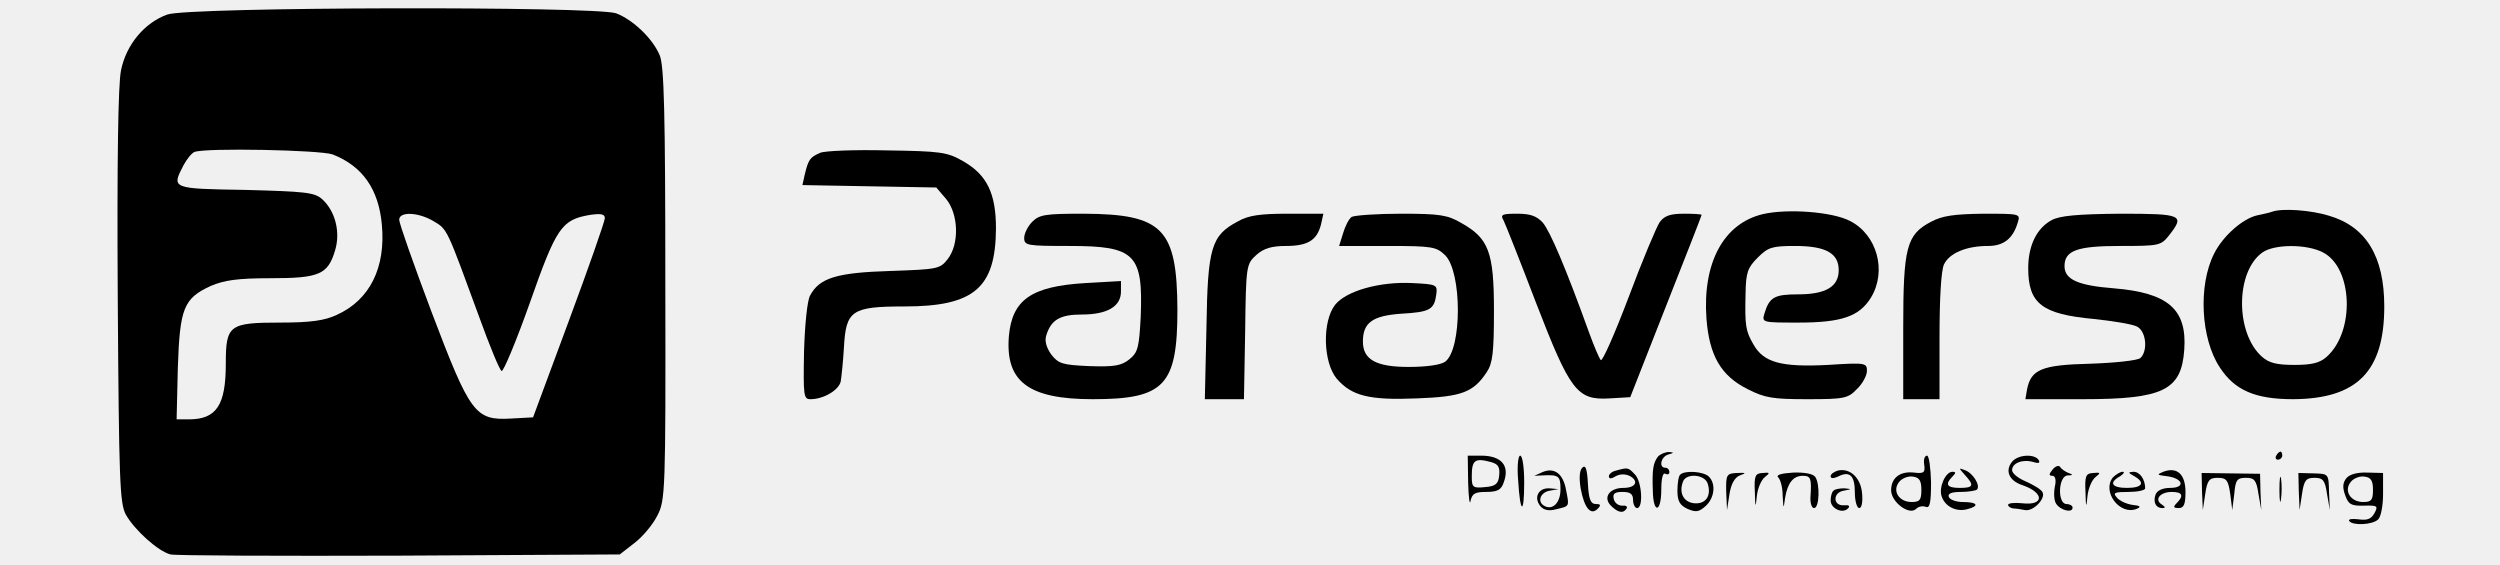
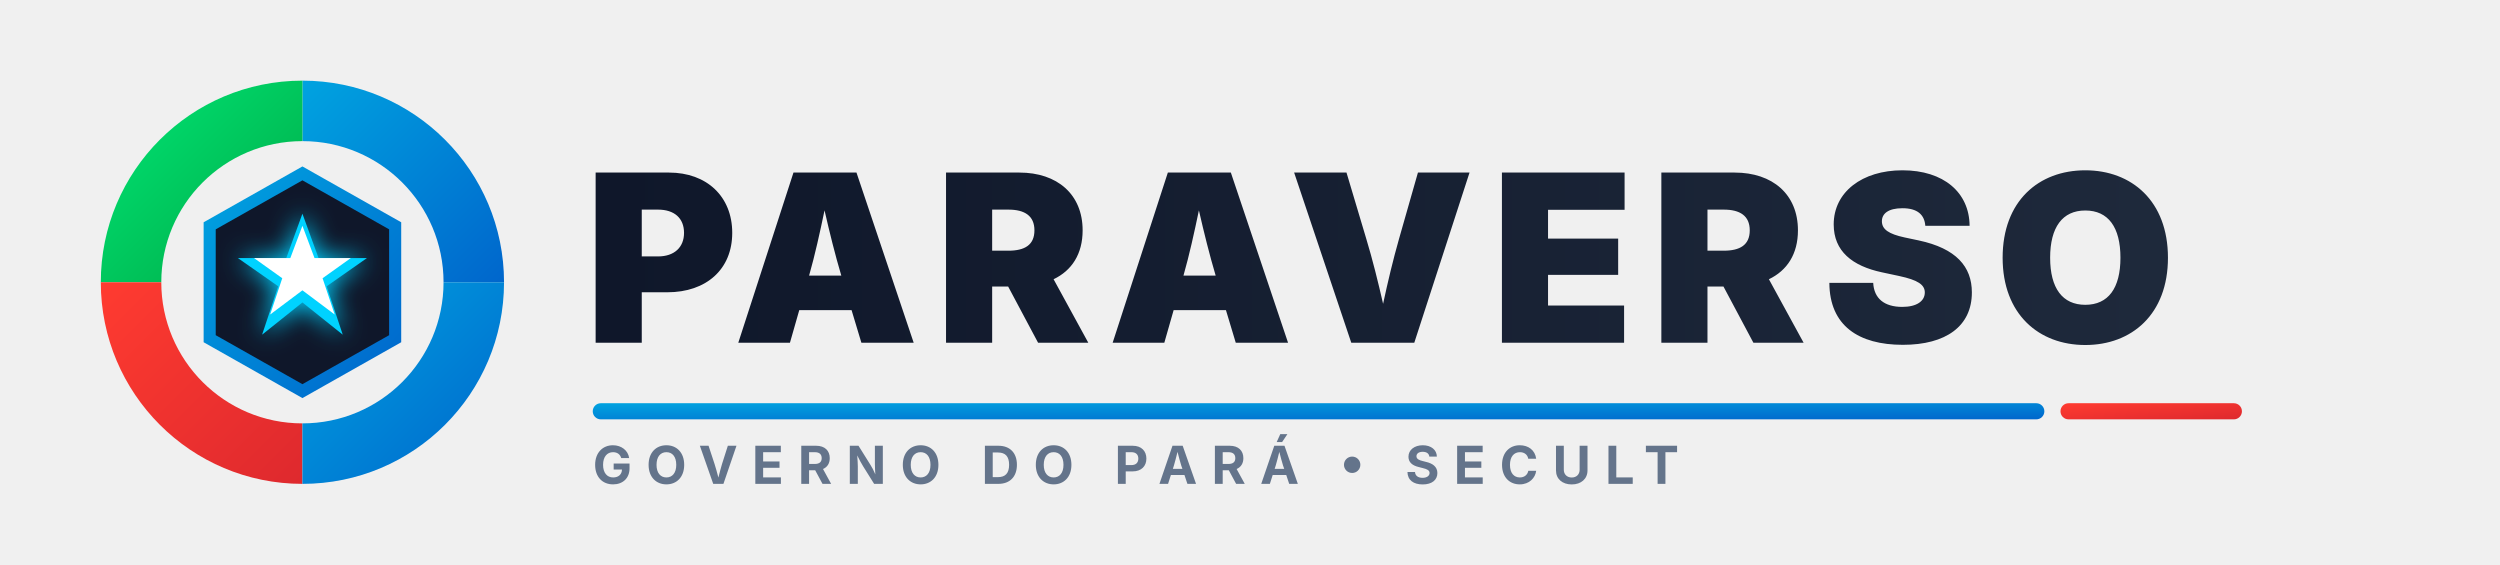
- <svg xmlns="http://www.w3.org/2000/svg" version="1.0" width="620pt" height="140pt" viewBox="0 0 620 140" preserveAspectRatio="xMidYMid meet">
-   <g transform="translate(0,140) scale(0.1,-0.1)" fill="#000000" stroke="none">
-     <path d="M415 1364 c-56 -20 -102 -74 -115 -139 -7 -35 -10 -221 -8 -561 3 -457 5 -512 20 -540 21 -38 81 -92 111 -99 12 -3 268 -4 568 -3 l546 3 36 28 c21 16 46 46 57 68 20 38 21 57 20 575 0 425 -3 542 -14 567 -17 41 -66 88 -108 104 -52 18 -1060 16 -1113 -3z m410 -347 c74 -29 114 -86 122 -174 10 -107 -30 -187 -112 -224 -30 -14 -65 -19 -139 -19 -128 0 -136 -6 -136 -102 0 -103 -23 -138 -92 -138 l-30 0 3 128 c5 147 14 172 82 203 33 14 66 19 147 19 122 0 143 9 161 69 14 46 0 98 -32 127 -19 17 -42 19 -190 23 -184 3 -184 3 -154 61 8 15 20 30 27 33 26 11 313 5 343 -6z m251 -166 c34 -20 32 -18 112 -236 26 -72 51 -133 56 -135 4 -3 36 73 70 169 66 188 79 206 149 218 28 4 37 2 37 -8 0 -8 -40 -122 -89 -254 l-89 -240 -55 -3 c-89 -5 -101 12 -197 265 -44 117 -80 219 -80 228 0 21 48 19 86 -4z" />
-     <path d="M2034 1021 c-25 -11 -29 -16 -38 -53 l-6 -27 166 -3 166 -3 24 -28 c31 -37 34 -112 4 -150 -19 -24 -25 -25 -142 -29 -132 -4 -176 -17 -199 -61 -7 -12 -13 -72 -15 -139 -2 -110 -1 -118 16 -118 32 0 70 22 75 44 2 12 6 50 8 85 5 91 19 101 150 101 173 0 226 46 227 193 0 87 -22 133 -81 167 -40 23 -56 25 -189 27 -80 2 -155 -1 -166 -6z" />
-     <path d="M4372 869 c-97 -23 -150 -120 -140 -259 7 -92 36 -142 102 -175 43 -22 63 -25 148 -25 92 0 101 2 123 25 14 13 25 34 25 45 0 20 -3 21 -97 15 -115 -6 -159 6 -184 50 -20 34 -22 47 -20 128 1 51 5 63 30 88 26 26 36 29 93 29 76 0 108 -18 108 -60 0 -41 -32 -60 -101 -60 -58 0 -71 -7 -83 -47 -7 -23 -6 -23 84 -23 107 0 151 15 180 62 40 66 15 156 -52 190 -44 23 -155 31 -216 17z" />
-     <path d="M5635 875 c-5 -2 -22 -6 -37 -9 -36 -8 -85 -51 -107 -95 -40 -79 -33 -211 14 -282 37 -57 88 -79 182 -79 159 1 226 69 226 230 0 124 -45 198 -137 225 -45 14 -116 19 -141 10z m126 -101 c74 -38 80 -196 9 -259 -17 -15 -36 -20 -80 -20 -44 0 -63 5 -80 20 -67 59 -66 212 1 259 30 21 110 21 150 0z" />
-     <path d="M2560 850 c-11 -11 -20 -29 -20 -40 0 -19 7 -20 113 -20 162 0 182 -20 176 -175 -4 -77 -7 -89 -28 -106 -20 -16 -37 -19 -99 -17 -68 3 -77 6 -95 29 -12 17 -17 34 -12 48 12 38 34 51 88 51 63 0 97 20 97 57 l0 26 -88 -5 c-134 -8 -182 -41 -190 -132 -9 -112 48 -156 208 -156 178 0 210 34 210 222 -1 201 -36 237 -232 238 -95 0 -110 -2 -128 -20z" />
-     <path d="M3070 851 c-66 -35 -75 -64 -78 -263 l-4 -178 49 0 48 0 3 168 c2 165 3 167 28 190 18 16 38 22 73 22 54 0 77 14 87 53 l6 27 -89 0 c-67 0 -97 -4 -123 -19z" />
-     <path d="M3352 862 c-7 -5 -16 -23 -21 -40 l-10 -32 120 0 c112 0 121 -2 143 -23 42 -42 42 -233 0 -264 -11 -8 -46 -13 -91 -13 -80 0 -113 18 -113 63 0 47 24 64 95 69 71 4 82 10 87 48 3 24 1 25 -60 28 -82 4 -164 -20 -191 -54 -32 -41 -30 -142 4 -183 37 -43 81 -54 199 -49 111 4 140 15 173 65 15 22 18 50 18 153 0 145 -13 179 -81 217 -34 20 -54 23 -149 23 -60 0 -116 -4 -123 -8z" />
-     <path d="M3729 853 c5 -10 41 -101 80 -203 85 -220 102 -243 183 -238 l51 3 88 224 c49 124 89 226 89 228 0 2 -20 3 -44 3 -34 0 -48 -5 -60 -21 -8 -12 -43 -95 -77 -186 -34 -90 -65 -160 -69 -156 -4 4 -17 35 -29 68 -58 161 -97 252 -115 273 -15 16 -30 22 -63 22 -38 0 -43 -2 -34 -17z" />
-     <path d="M4789 850 c-61 -32 -69 -63 -69 -264 l0 -176 45 0 45 0 0 155 c0 94 4 164 11 179 13 28 55 46 109 46 39 0 62 18 74 58 7 22 6 22 -86 22 -72 -1 -101 -5 -129 -20z" />
-     <path d="M5088 854 c-37 -20 -58 -63 -58 -119 0 -88 34 -114 162 -126 48 -5 97 -13 108 -19 23 -12 27 -61 8 -78 -7 -6 -63 -12 -124 -14 -121 -3 -147 -14 -157 -64 l-4 -24 142 0 c200 0 245 22 252 123 7 100 -40 141 -175 152 -89 7 -122 22 -122 55 0 39 32 50 138 50 97 0 101 1 121 26 40 51 34 54 -121 54 -107 -1 -150 -5 -170 -16z" />
-     <path d="M4112 268 c-12 -16 -15 -31 -13 -85 1 -58 21 -55 21 3 0 27 4 43 10 39 6 -3 10 -1 10 4 0 6 -4 11 -10 11 -17 0 -11 28 8 33 14 4 14 5 1 6 -9 0 -21 -5 -27 -11z" />
-     <path d="M5645 270 c-3 -5 -1 -10 4 -10 6 0 11 5 11 10 0 6 -2 10 -4 10 -3 0 -8 -4 -11 -10z" />
-     <path d="M3641 203 c1 -38 4 -58 6 -45 4 18 11 22 39 22 27 0 37 5 43 23 16 42 -5 67 -56 67 l-33 0 1 -67z m57 51 c18 -5 22 -13 20 -33 -2 -21 -9 -27 -35 -29 -30 -3 -33 -1 -33 26 0 41 7 47 48 36z" />
-     <path d="M3765 209 c5 -84 15 -87 15 -6 0 37 -4 67 -10 67 -5 0 -8 -26 -5 -61z" />
-     <path d="M4772 248 c3 -20 -1 -23 -25 -20 -35 4 -57 -13 -57 -44 0 -29 45 -63 62 -46 6 6 16 8 24 5 10 -4 13 10 13 61 -1 36 -5 66 -10 66 -6 0 -9 -10 -7 -22z m-7 -63 c0 -25 -4 -30 -24 -30 -32 0 -49 28 -31 50 7 9 23 15 34 13 16 -2 21 -10 21 -33z" />
-     <path d="M4990 255 c-18 -22 -8 -47 25 -58 56 -19 55 -52 -1 -45 -19 2 -34 0 -34 -4 0 -4 6 -8 13 -9 6 0 20 -2 29 -4 21 -4 53 30 43 45 -4 7 -23 18 -41 26 -19 8 -34 20 -34 28 0 18 27 28 53 20 13 -4 17 -2 13 5 -10 16 -51 14 -66 -4z" />
-     <path d="M3924 240 c-7 -7 -8 -26 -4 -51 9 -49 25 -68 42 -51 9 9 8 12 -4 12 -13 0 -18 11 -20 51 -2 37 -6 47 -14 39z" />
-     <path d="M5090 235 c-9 -11 -9 -15 0 -15 7 0 10 -10 6 -27 -3 -16 -2 -34 3 -42 11 -17 41 -24 41 -10 0 5 -7 9 -15 9 -23 0 -21 70 3 71 13 0 14 2 2 6 -8 3 -18 10 -21 15 -3 5 -12 2 -19 -7z" />
-     <path d="M3825 229 l-20 -9 20 1 c41 2 45 -1 45 -35 0 -33 -20 -53 -41 -40 -17 10 -9 33 14 37 l22 4 -23 2 c-27 1 -39 -23 -22 -44 8 -10 21 -13 39 -8 34 8 33 6 25 47 -7 41 -29 58 -59 45z" />
-     <path d="M4008 233 c-10 -2 -18 -9 -18 -14 0 -7 6 -7 17 0 11 6 24 6 36 0 22 -13 13 -29 -17 -29 -35 0 -51 -24 -31 -44 18 -18 31 -20 39 -7 3 5 -2 8 -11 7 -10 0 -19 7 -21 17 -3 13 3 17 22 17 19 0 26 -5 26 -20 0 -11 5 -20 10 -20 16 0 12 67 -6 84 -16 17 -17 17 -46 9z" />
-     <path d="M4558 233 c-10 -3 -18 -9 -18 -14 0 -6 7 -6 18 -1 29 15 42 3 42 -39 0 -21 5 -39 11 -39 6 0 9 15 7 36 -3 39 -30 64 -60 57z" />
-     <path d="M4873 222 c24 -26 21 -32 -13 -32 -32 0 -37 9 -18 28 9 9 9 12 0 12 -17 0 -34 -38 -27 -60 8 -26 36 -40 63 -33 32 8 27 18 -10 18 -17 0 -33 6 -35 13 -3 8 7 12 30 12 18 0 37 3 40 6 9 10 -10 41 -30 48 -16 6 -16 6 0 -12z" />
-     <path d="M5365 230 c-17 -7 -16 -8 9 -11 40 -5 47 -29 8 -29 -18 0 -32 -6 -36 -16 -7 -19 0 -34 17 -34 8 0 7 3 -2 9 -19 12 -4 31 25 31 26 0 31 -9 12 -28 -9 -9 -8 -12 5 -12 13 0 17 9 17 40 0 44 -21 63 -55 50z" />
-     <path d="M4167 223 c-4 -3 -7 -21 -7 -40 0 -26 6 -36 25 -45 21 -9 28 -8 45 7 22 20 26 55 8 73 -13 13 -60 16 -71 5z m68 -22 c10 -31 -5 -52 -34 -49 -26 3 -38 26 -27 54 8 21 53 18 61 -5z" />
-     <path d="M4281 180 l2 -45 6 39 c4 26 13 42 26 47 17 6 15 7 -7 6 -26 -1 -28 -4 -27 -47z" />
-     <path d="M4352 180 c1 -40 2 -41 5 -10 2 19 11 40 20 47 13 10 13 12 -6 10 -18 -1 -21 -7 -19 -47z" />
-     <path d="M4410 216 c6 -6 11 -26 11 -45 2 -34 2 -35 6 -6 6 37 20 55 44 55 20 0 22 -7 19 -52 -1 -16 3 -28 9 -28 13 0 15 59 3 77 -5 8 -27 12 -55 11 -31 -2 -43 -6 -37 -12z" />
-     <path d="M5172 180 c1 -40 2 -41 5 -10 2 19 11 40 20 47 13 10 13 12 -6 10 -18 -1 -21 -7 -19 -47z" />
-     <path d="M5240 216 c-28 -35 17 -95 59 -78 12 5 9 8 -11 10 -14 2 -32 10 -38 18 -11 12 -6 14 29 14 22 0 41 4 41 9 0 22 -13 41 -29 41 -14 -1 -14 -2 2 -11 28 -16 20 -29 -18 -29 -38 0 -46 13 -17 29 9 6 12 11 6 11 -6 0 -17 -7 -24 -14z" />
-     <path d="M5461 181 l2 -46 6 40 c5 34 10 40 31 40 22 0 26 -6 31 -40 l5 -40 5 40 c3 35 7 40 29 40 21 0 26 -6 31 -40 l7 -40 -2 45 -1 45 -72 1 -73 1 1 -46z" />
-     <path d="M5653 185 c0 -27 2 -38 4 -22 2 15 2 37 0 50 -2 12 -4 0 -4 -28z" />
-     <path d="M5701 181 l2 -46 6 40 c5 34 10 40 31 40 21 0 26 -6 31 -40 l7 -40 -2 45 c-1 45 -1 45 -38 46 l-38 1 1 -46z" />
-     <path d="M5819 214 c-9 -11 -10 -23 -3 -42 8 -23 15 -27 47 -26 33 1 35 -1 26 -18 -8 -15 -18 -19 -39 -16 -16 2 -27 1 -24 -4 8 -12 58 -10 72 4 7 7 12 35 12 63 l0 52 -39 1 c-24 1 -44 -4 -52 -14z m66 -29 c0 -25 -4 -30 -24 -30 -32 0 -49 28 -31 50 7 9 23 15 34 13 16 -2 21 -10 21 -33z" />
-     <path d="M4547 183 c-4 -3 -7 -14 -7 -24 0 -20 29 -34 43 -20 6 6 2 9 -9 8 -28 -3 -30 31 -2 36 21 4 21 4 2 6 -11 0 -24 -2 -27 -6z" />
+ <svg xmlns="http://www.w3.org/2000/svg" viewBox="0 0 620 140" width="620" height="140">
+   <defs>
+     <linearGradient id="paraBlueGrad" x1="0%" y1="0%" x2="100%" y2="100%">
+       <stop offset="0%" stop-color="#00A3E0" />
+       <stop offset="100%" stop-color="#0066CC" />
+     </linearGradient>
+     <linearGradient id="paraRedGrad" x1="0%" y1="0%" x2="100%" y2="100%">
+       <stop offset="0%" stop-color="#FF3B30" />
+       <stop offset="100%" stop-color="#DE292E" />
+     </linearGradient>
+     <linearGradient id="paraGreenGrad" x1="0%" y1="0%" x2="100%" y2="100%">
+       <stop offset="0%" stop-color="#00E676" />
+       <stop offset="100%" stop-color="#00A844" />
+     </linearGradient>
+     <linearGradient id="textGrad" x1="0%" y1="0%" x2="100%" y2="0%">
+       <stop offset="0%" stop-color="#0F172A" />
+       <stop offset="100%" stop-color="#1E293B" />
+     </linearGradient>
+     <filter id="glow" x="-20%" y="-20%" width="140%" height="140%">
+       <feGaussianBlur stdDeviation="3" result="blur" />
+       <feComposite in="SourceGraphic" in2="blur" operator="over" />
+     </filter>
+   </defs>
+   <g transform="translate(20, 15)">
+     <path d="M 55,5 A 50,50 0 0 1 105,55 L 90,55 A 35,35 0 0 0 55,20 Z" fill="url(#paraBlueGrad)" />
+     <path d="M 55,5 A 50,50 0 0 0 5,55 L 20,55 A 35,35 0 0 1 55,20 Z" fill="url(#paraGreenGrad)" />
+     <path d="M 5,55 A 50,50 0 0 0 55,105 L 55,90 A 35,35 0 0 1 20,55 Z" fill="url(#paraRedGrad)" />
+     <path d="M 105,55 A 50,50 0 0 1 55,105 L 55,90 A 35,35 0 0 0 90,55 Z" fill="url(#paraBlueGrad)" />
+     <polygon points="55,28 78,41 78,69 55,82 32,69 32,41" fill="#0F172A" stroke="url(#paraBlueGrad)" stroke-width="3" />
+     <polygon points="55,38 59,49 71,49 61,56 65,68 55,60 45,68 49,56 39,49 51,49" fill="#00D2FF" filter="url(#glow)" />
+     <polygon points="55,41 58,49 67,49 60,54 63,63 55,57 47,63 50,54 43,49 52,49" fill="#FFFFFF" />
+   </g>
+   <g transform="translate(145, 20)">
+     <text x="0" y="65" font-family="'Plus Jakarta Sans', 'Inter', 'Montserrat', -apple-system, sans-serif" font-size="58" font-weight="900" fill="url(#textGrad)" letter-spacing="4">PARAVERSO</text>
+     <rect x="2" y="80" width="360" height="4" rx="2" fill="url(#paraBlueGrad)" />
+     <rect x="366" y="80" width="45" height="4" rx="2" fill="url(#paraRedGrad)" />
+     <text x="2" y="100" font-family="'Plus Jakarta Sans', 'Inter', -apple-system, sans-serif" font-size="13" font-weight="700" fill="#64748B" letter-spacing="3.5">GOVERNO DO PARÁ • SECULT</text>
  </g>
</svg>
